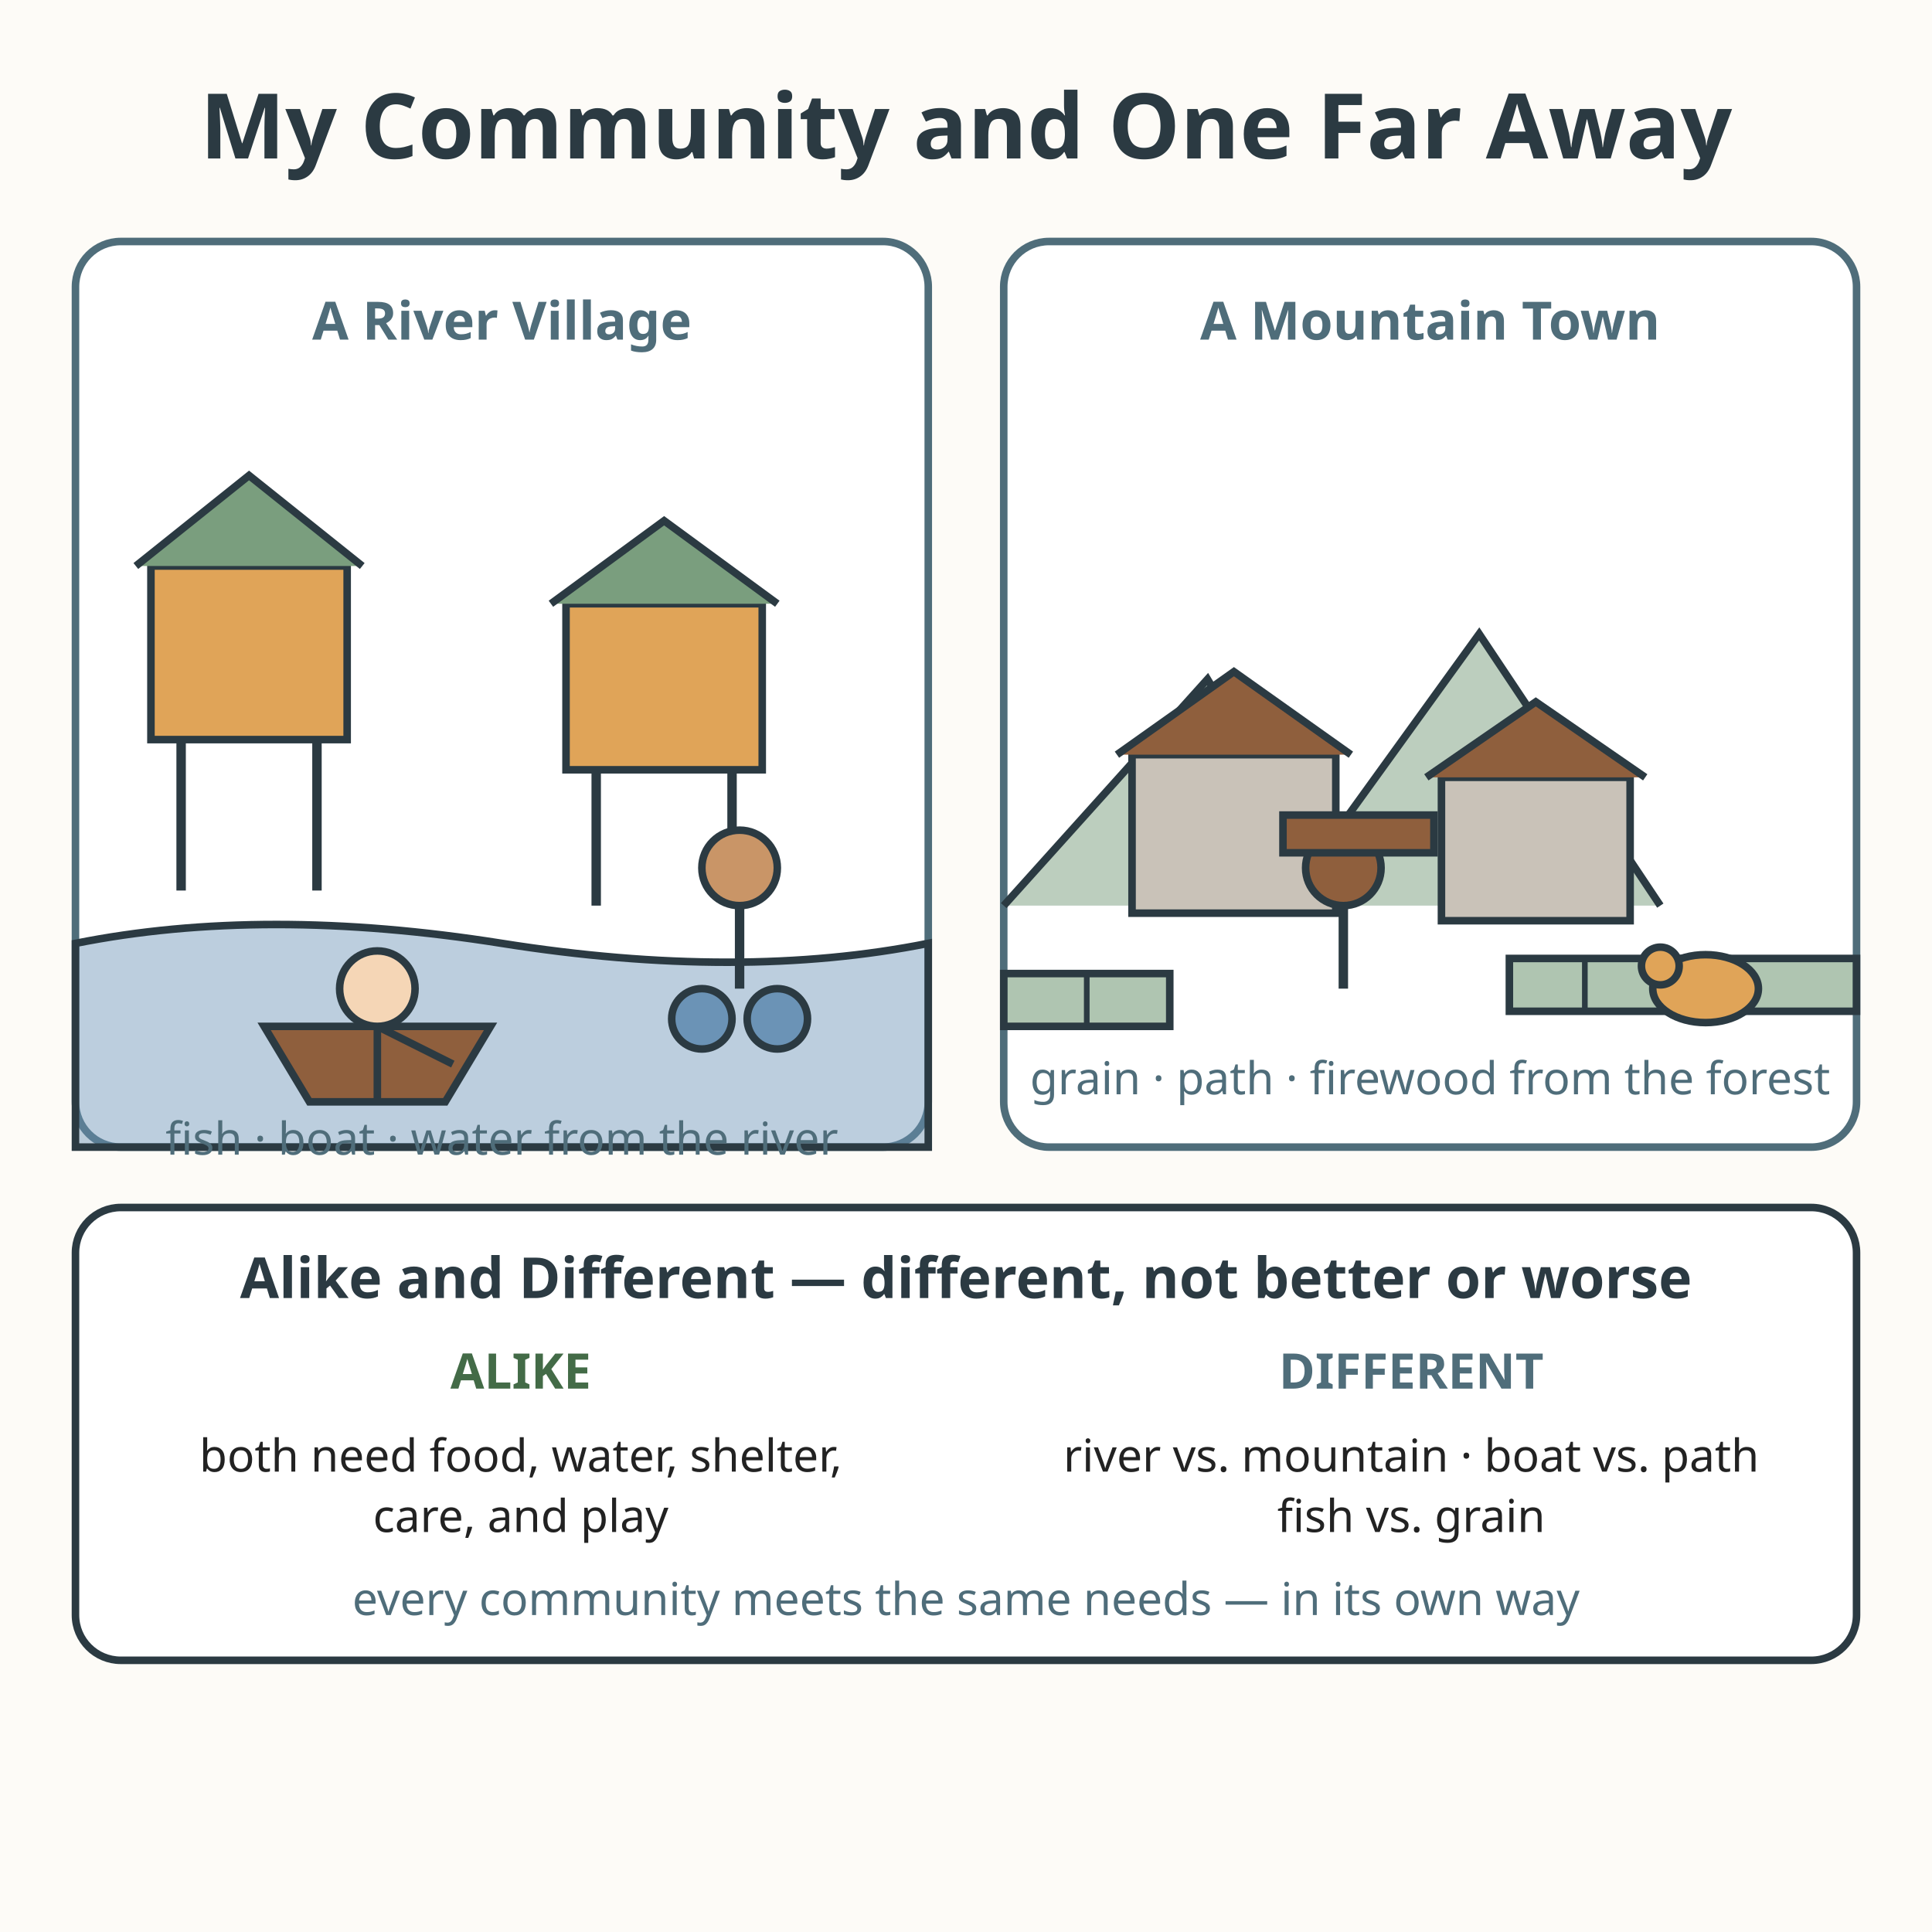
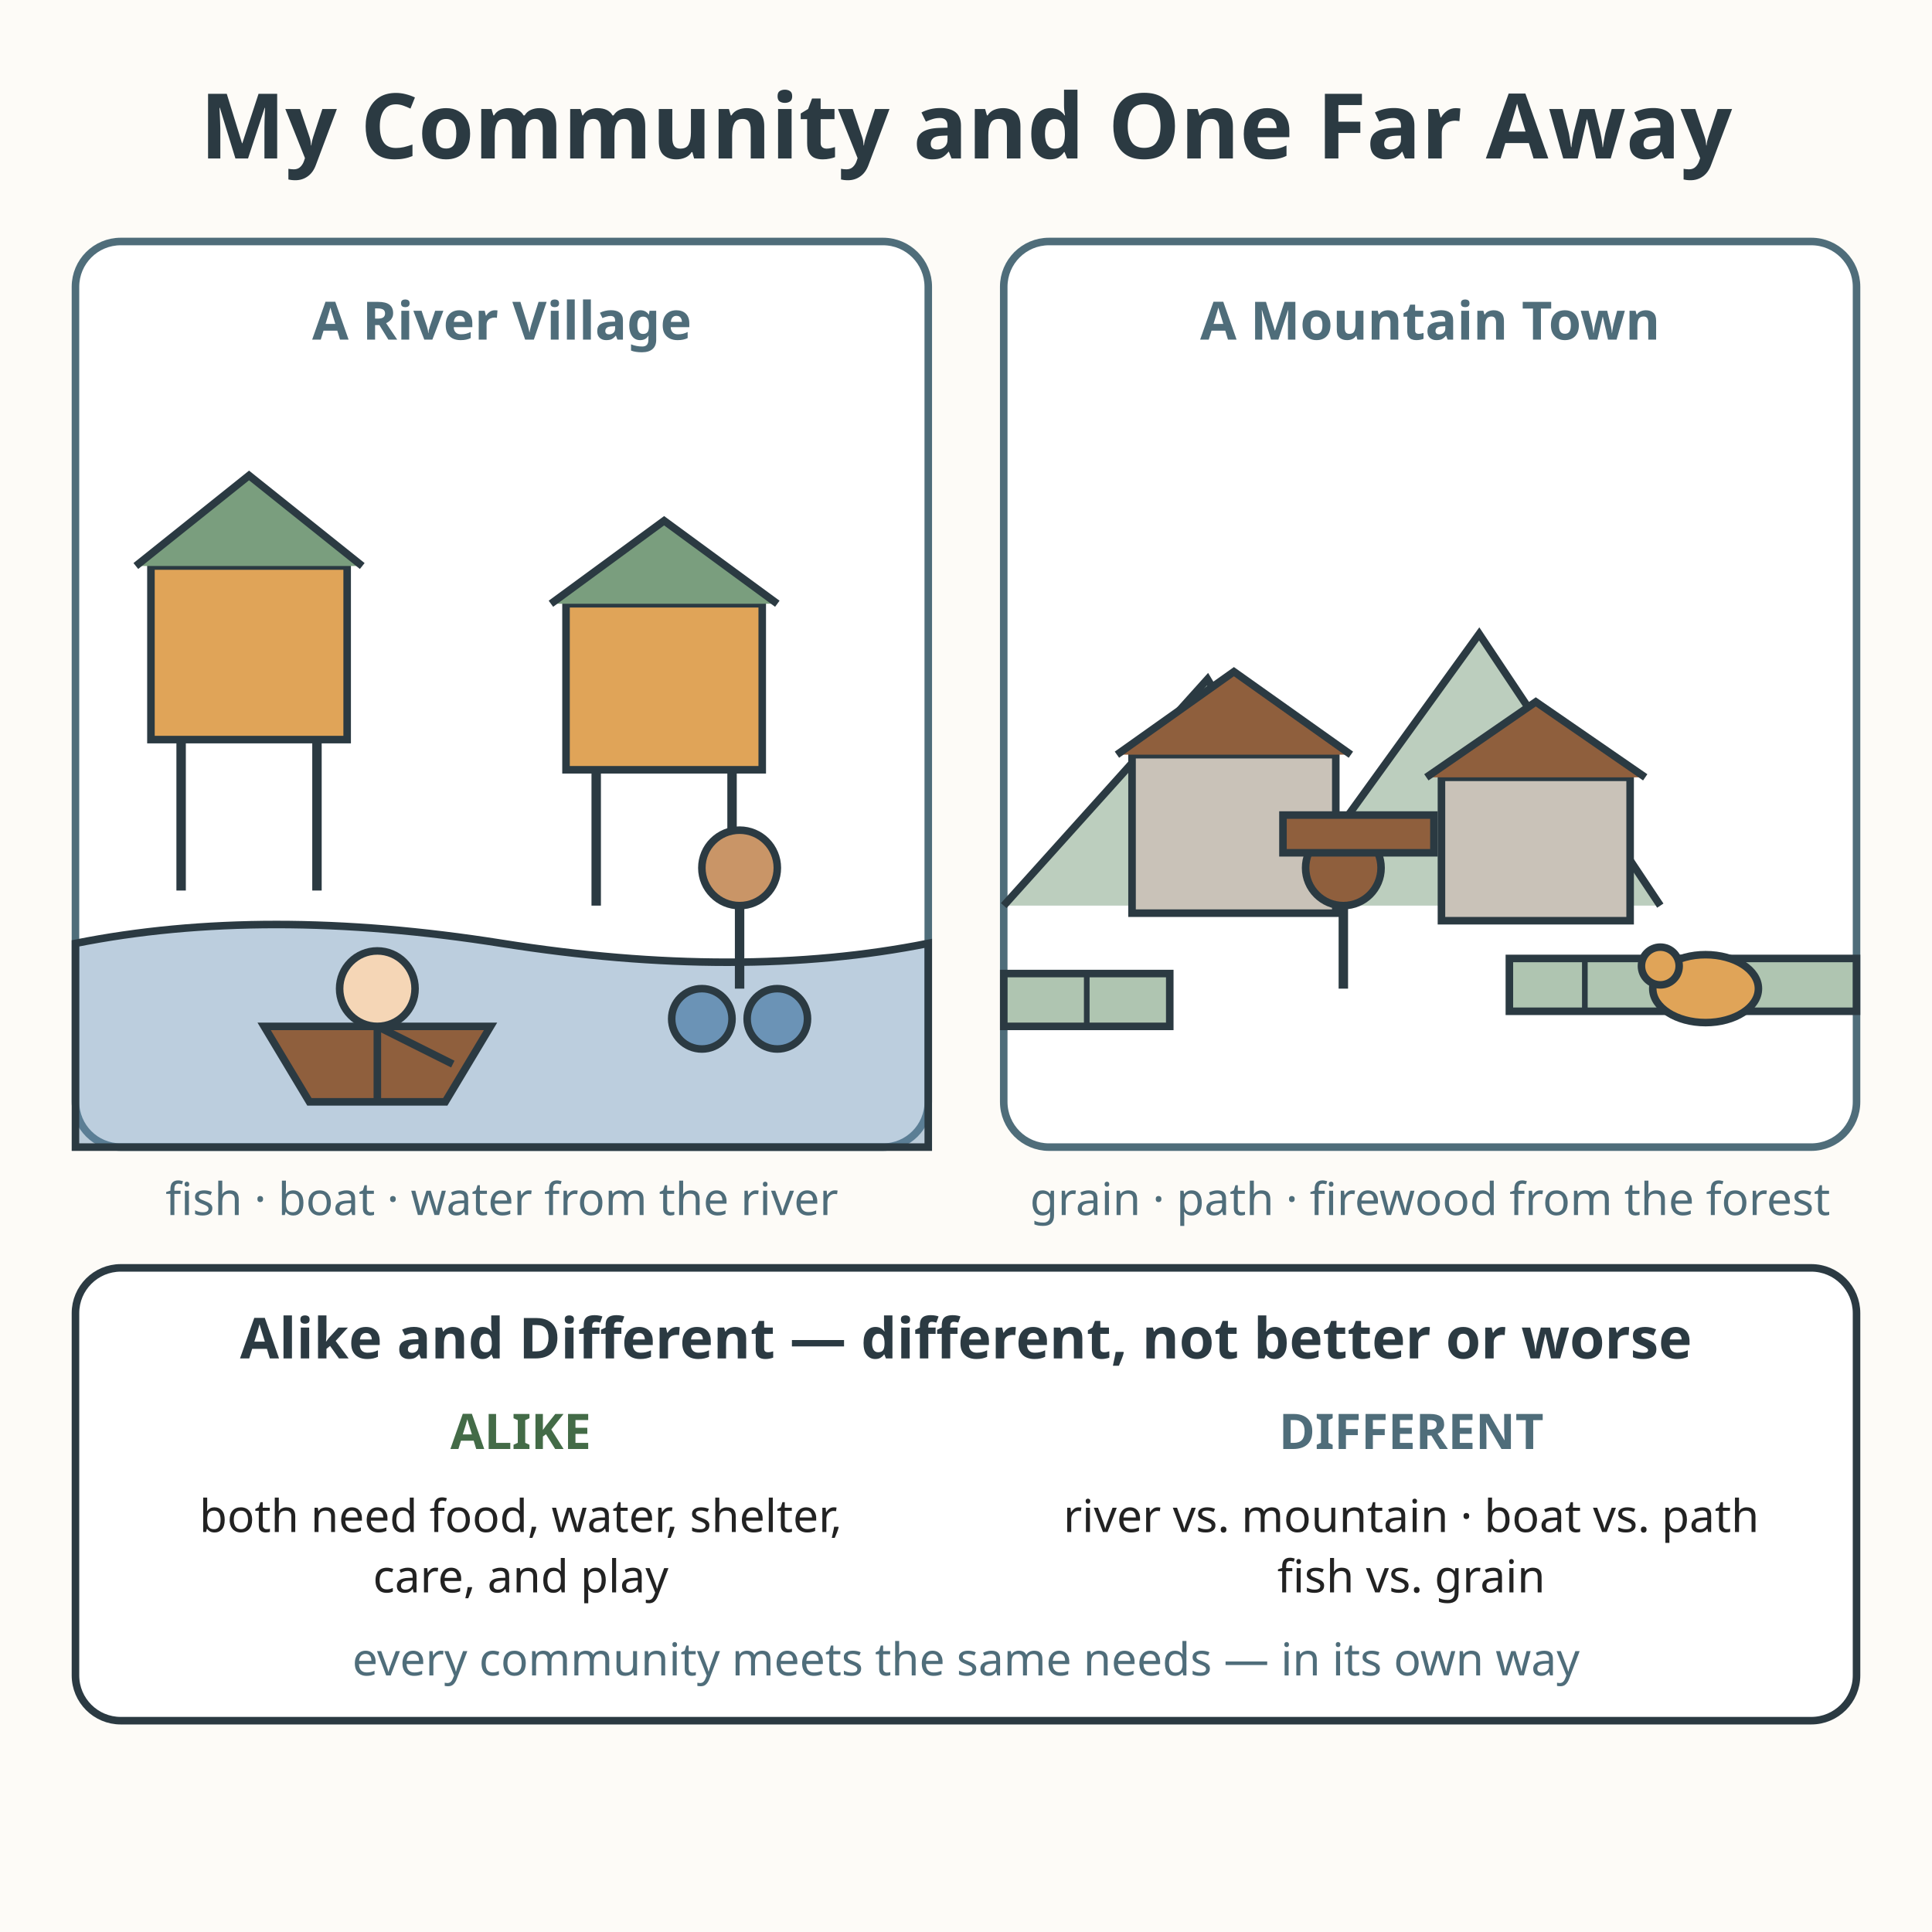
<svg xmlns="http://www.w3.org/2000/svg" viewBox="0 0 512 512" role="img" aria-labelledby="title-L-03-003-05-my-community-and-one-far-away desc-L-03-003-05-my-community-and-one-far-away">
  <rect width="512" height="512" fill="#fdfbf7" />
  <text x="256" y="42" text-anchor="middle" font-family="sans-serif" font-size="24" font-weight="bold" fill="#2b3a42">My Community and One Far Away</text>
  <rect x="20" y="64" width="226" height="240" rx="12" fill="#ffffff" stroke="#4f6d7a" stroke-width="2" />
  <text x="133" y="90" text-anchor="middle" font-family="sans-serif" font-size="14" font-weight="bold" fill="#4f6d7a">A River Village</text>
  <path d="M20 250 Q70 240 133 250 Q196 260 246 250 L246 304 L20 304 Z" fill="#6b93b6" fill-opacity="0.45" stroke="#2b3a42" stroke-width="2" />
  <rect x="40" y="150" width="52" height="46" fill="#e0a458" stroke="#2b3a42" stroke-width="2" />
  <path d="M36 150 L66 126 L96 150" fill="#7a9e7e" stroke="#2b3a42" stroke-width="2" />
  <line x1="48" y1="196" x2="48" y2="236" stroke="#2b3a42" stroke-width="2.5" />
  <line x1="84" y1="196" x2="84" y2="236" stroke="#2b3a42" stroke-width="2.5" />
  <rect x="150" y="160" width="52" height="44" fill="#e0a458" stroke="#2b3a42" stroke-width="2" />
  <path d="M146 160 L176 138 L206 160" fill="#7a9e7e" stroke="#2b3a42" stroke-width="2" />
  <line x1="158" y1="204" x2="158" y2="240" stroke="#2b3a42" stroke-width="2.5" />
  <line x1="194" y1="204" x2="194" y2="240" stroke="#2b3a42" stroke-width="2.5" />
  <path d="M70 272 L130 272 L118 292 L82 292 Z" fill="#8f5f3d" stroke="#2b3a42" stroke-width="2" />
  <circle cx="100" cy="262" r="10" fill="#f5d6b6" stroke="#2b3a42" stroke-width="2" />
  <line x1="100" y1="272" x2="100" y2="292" stroke="#2b3a42" stroke-width="2" />
  <line x1="100" y1="272" x2="120" y2="282" stroke="#2b3a42" stroke-width="2" />
  <circle cx="196" cy="230" r="10" fill="#c99567" stroke="#2b3a42" stroke-width="2" />
  <path d="M196 240 L196 262" stroke="#2b3a42" stroke-width="2.5" />
  <circle cx="186" cy="270" r="8" fill="#6b93b6" stroke="#2b3a42" stroke-width="2" />
  <circle cx="206" cy="270" r="8" fill="#6b93b6" stroke="#2b3a42" stroke-width="2" />
-   <text x="133" y="306" text-anchor="middle" font-family="sans-serif" font-size="12" fill="#4f6d7a">fish · boat · water from the river</text>
+   <text x="133" y="322" text-anchor="middle" font-family="sans-serif" font-size="12" fill="#4f6d7a">fish · boat · water from the river</text>
  <rect x="266" y="64" width="226" height="240" rx="12" fill="#ffffff" stroke="#4f6d7a" stroke-width="2" />
  <text x="379" y="90" text-anchor="middle" font-family="sans-serif" font-size="14" font-weight="bold" fill="#4f6d7a">A Mountain Town</text>
  <path d="M266 240 L320 180 L356 240" fill="#7a9e7e" fill-opacity="0.5" stroke="#2b3a42" stroke-width="2" />
  <path d="M340 240 L392 168 L440 240" fill="#7a9e7e" fill-opacity="0.5" stroke="#2b3a42" stroke-width="2" />
  <rect x="300" y="200" width="54" height="42" fill="#c9c2b8" stroke="#2b3a42" stroke-width="2" />
  <path d="M296 200 L327 178 L358 200" fill="#8f5f3d" stroke="#2b3a42" stroke-width="2" />
  <rect x="382" y="206" width="50" height="38" fill="#c9c2b8" stroke="#2b3a42" stroke-width="2" />
  <path d="M378 206 L407 186 L436 206" fill="#8f5f3d" stroke="#2b3a42" stroke-width="2" />
  <path d="M266 258 L310 258 L310 272 L266 272 Z" fill="#7a9e7e" fill-opacity="0.6" stroke="#2b3a42" stroke-width="2" />
  <path d="M400 254 L492 254 L492 268 L400 268 Z" fill="#7a9e7e" fill-opacity="0.6" stroke="#2b3a42" stroke-width="2" />
  <line x1="288" y1="258" x2="288" y2="272" stroke="#2b3a42" stroke-width="1.5" />
  <line x1="420" y1="254" x2="420" y2="268" stroke="#2b3a42" stroke-width="1.5" />
  <circle cx="356" cy="230" r="10" fill="#8f5f3d" stroke="#2b3a42" stroke-width="2" />
  <path d="M356 240 L356 262" stroke="#2b3a42" stroke-width="2.5" />
  <rect x="340" y="216" width="40" height="10" fill="#8f5f3d" stroke="#2b3a42" stroke-width="2" />
  <ellipse cx="452" cy="262" rx="14" ry="9" fill="#e0a458" stroke="#2b3a42" stroke-width="2" />
  <circle cx="440" cy="256" r="5" fill="#e0a458" stroke="#2b3a42" stroke-width="2" />
-   <text x="379" y="290" text-anchor="middle" font-family="sans-serif" font-size="12" fill="#4f6d7a">grain · path · firewood from the forest</text>
-   <rect x="20" y="320" width="472" height="120" rx="12" fill="#ffffff" stroke="#2b3a42" stroke-width="2" />
-   <text x="256" y="344" text-anchor="middle" font-family="sans-serif" font-size="15" font-weight="bold" fill="#2b3a42">Alike and Different — different, not better or worse</text>
-   <text x="138" y="368" text-anchor="middle" font-family="sans-serif" font-size="13" font-weight="bold" fill="#436b47">ALIKE</text>
-   <text x="374" y="368" text-anchor="middle" font-family="sans-serif" font-size="13" font-weight="bold" fill="#4f6d7a">DIFFERENT</text>
-   <text x="138" y="390" text-anchor="middle" font-family="sans-serif" font-size="12" fill="#222222">both need food, water, shelter,</text>
-   <text x="138" y="406" text-anchor="middle" font-family="sans-serif" font-size="12" fill="#222222">care, and play</text>
-   <text x="374" y="390" text-anchor="middle" font-family="sans-serif" font-size="12" fill="#222222">river vs. mountain · boat vs. path</text>
-   <text x="374" y="406" text-anchor="middle" font-family="sans-serif" font-size="12" fill="#222222">fish vs. grain</text>
-   <text x="256" y="428" text-anchor="middle" font-family="sans-serif" font-size="12" fill="#4f6d7a">every community meets the same needs — in its own way</text>
+   <text x="379" y="322" text-anchor="middle" font-family="sans-serif" font-size="12" fill="#4f6d7a">grain · path · firewood from the forest</text>
+   <rect x="20" y="336" width="472" height="120" rx="12" fill="#ffffff" stroke="#2b3a42" stroke-width="2" />
+   <text x="256" y="360" text-anchor="middle" font-family="sans-serif" font-size="15" font-weight="bold" fill="#2b3a42">Alike and Different — different, not better or worse</text>
+   <text x="138" y="384" text-anchor="middle" font-family="sans-serif" font-size="13" font-weight="bold" fill="#436b47">ALIKE</text>
+   <text x="374" y="384" text-anchor="middle" font-family="sans-serif" font-size="13" font-weight="bold" fill="#4f6d7a">DIFFERENT</text>
+   <text x="138" y="406" text-anchor="middle" font-family="sans-serif" font-size="12" fill="#222222">both need food, water, shelter,</text>
+   <text x="138" y="422" text-anchor="middle" font-family="sans-serif" font-size="12" fill="#222222">care, and play</text>
+   <text x="374" y="406" text-anchor="middle" font-family="sans-serif" font-size="12" fill="#222222">river vs. mountain · boat vs. path</text>
+   <text x="374" y="422" text-anchor="middle" font-family="sans-serif" font-size="12" fill="#222222">fish vs. grain</text>
+   <text x="256" y="444" text-anchor="middle" font-family="sans-serif" font-size="12" fill="#4f6d7a">every community meets the same needs — in its own way</text>
</svg>
